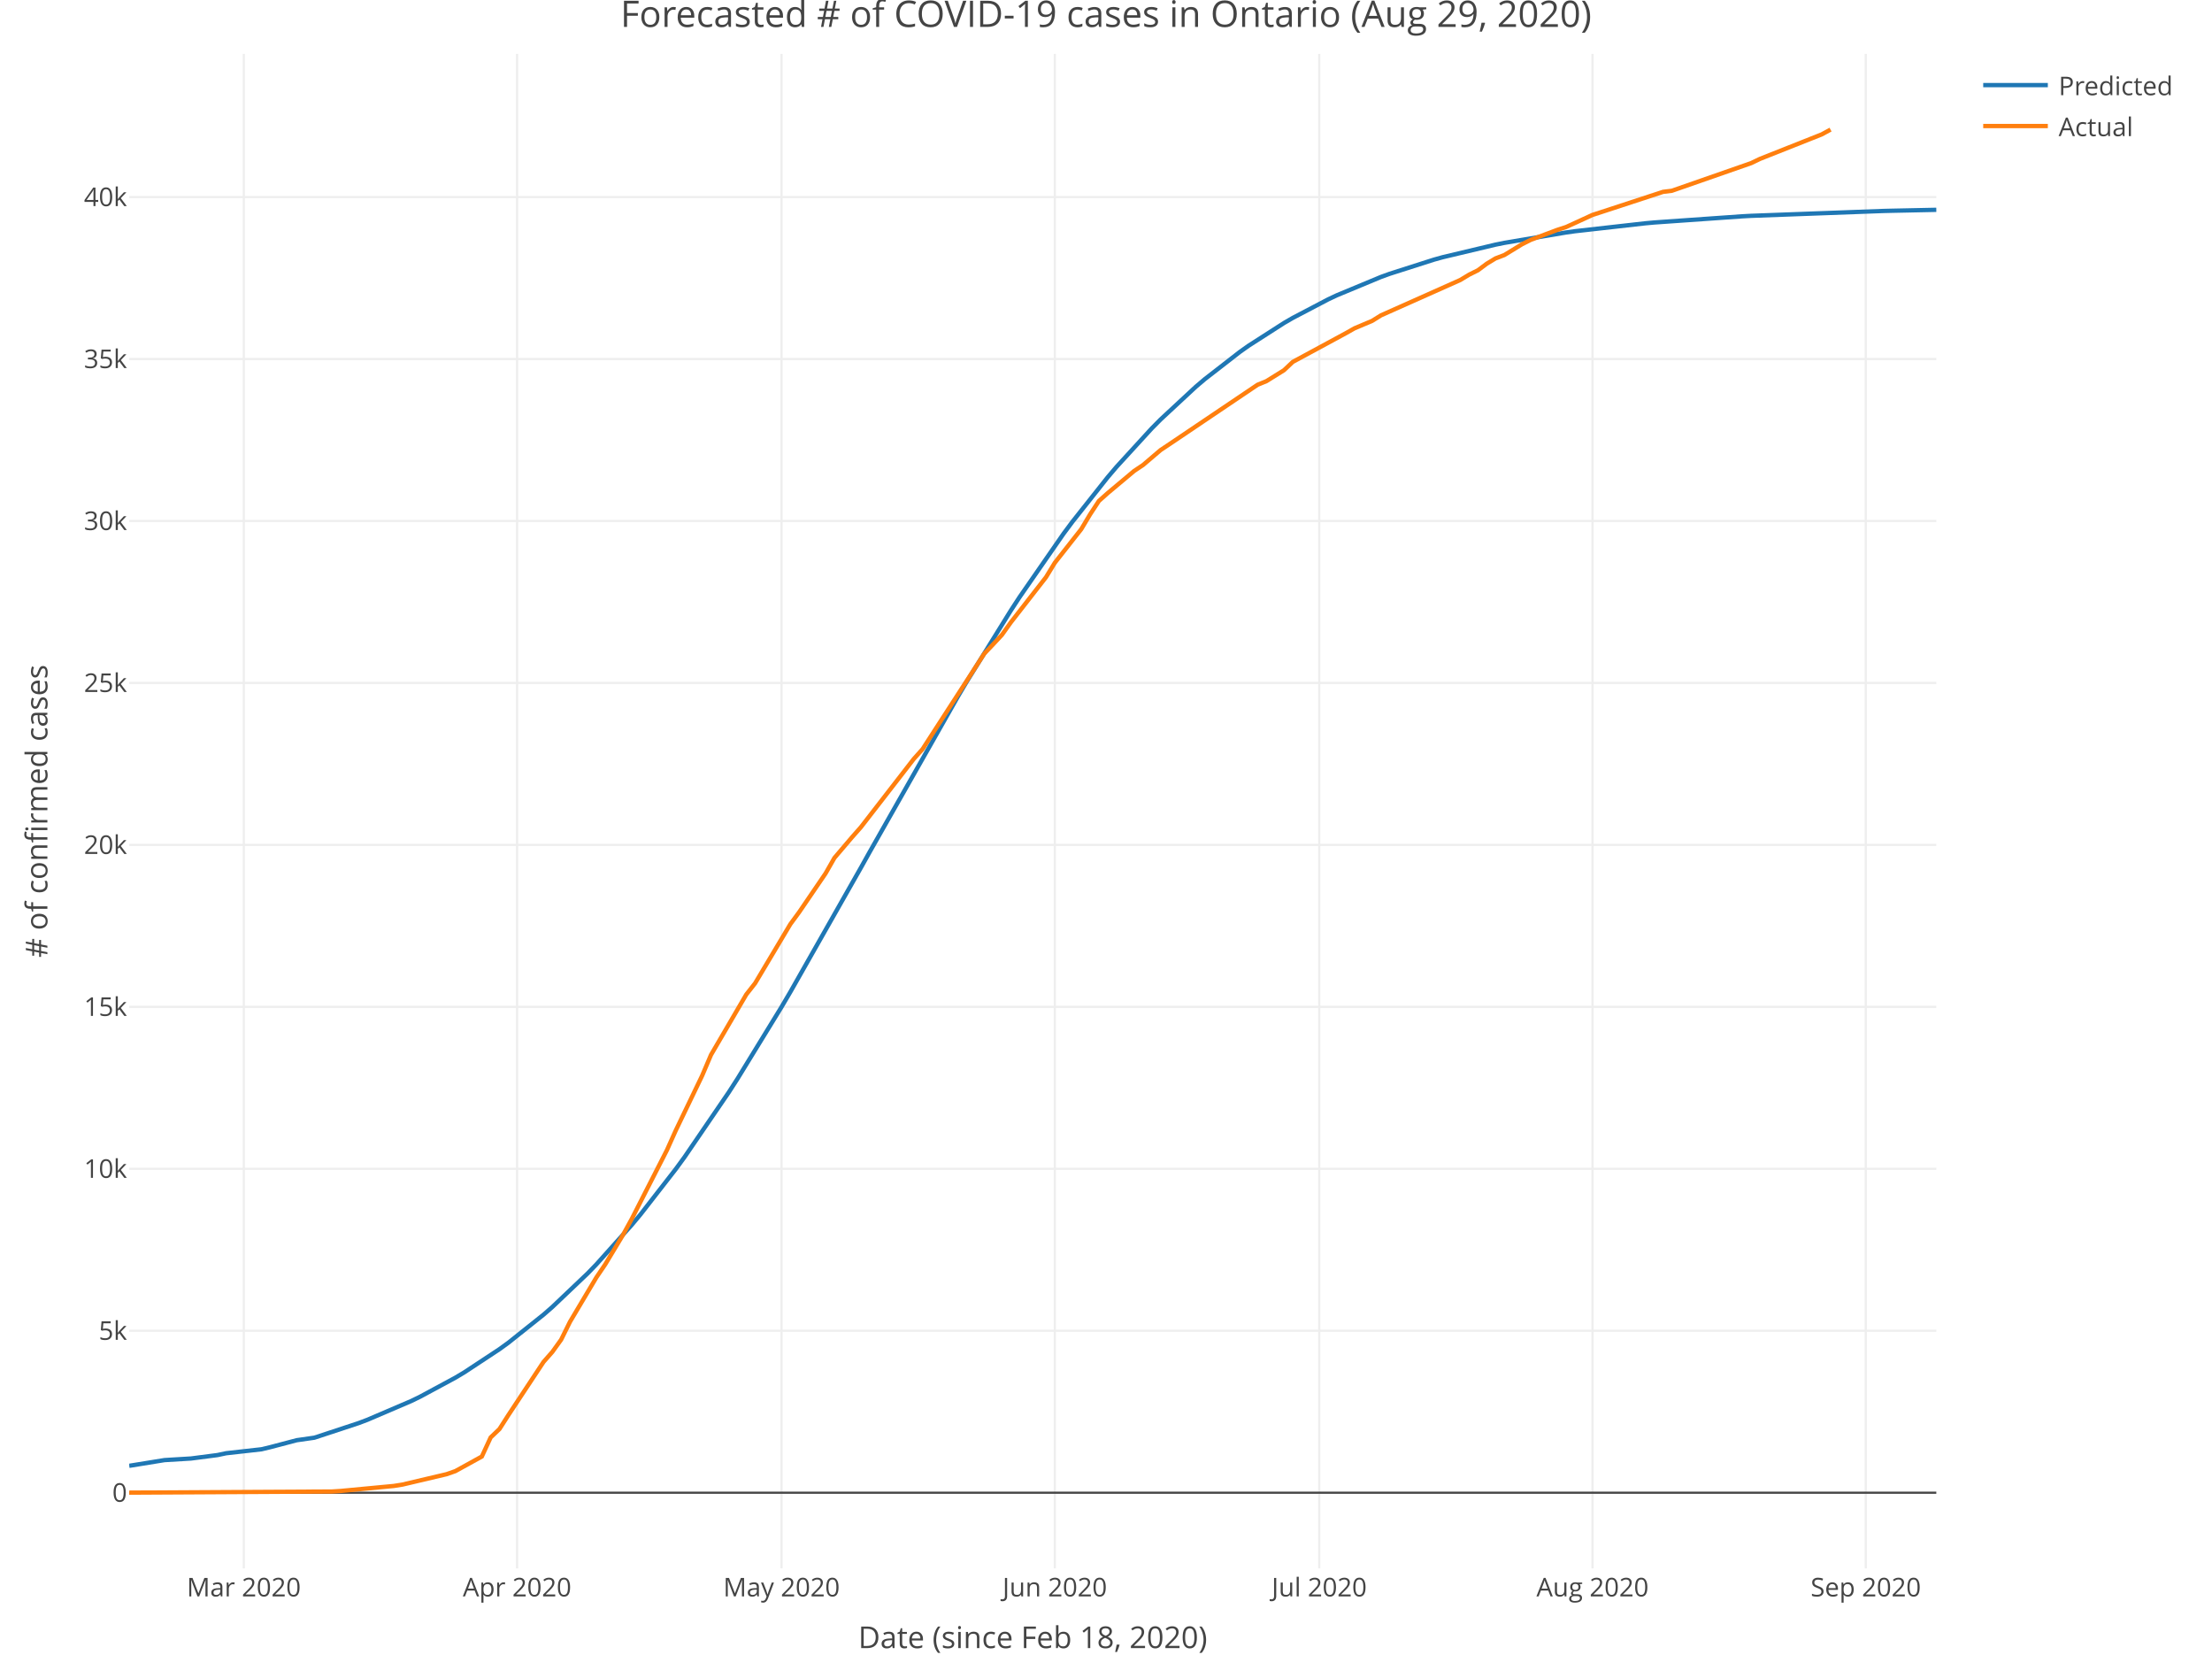
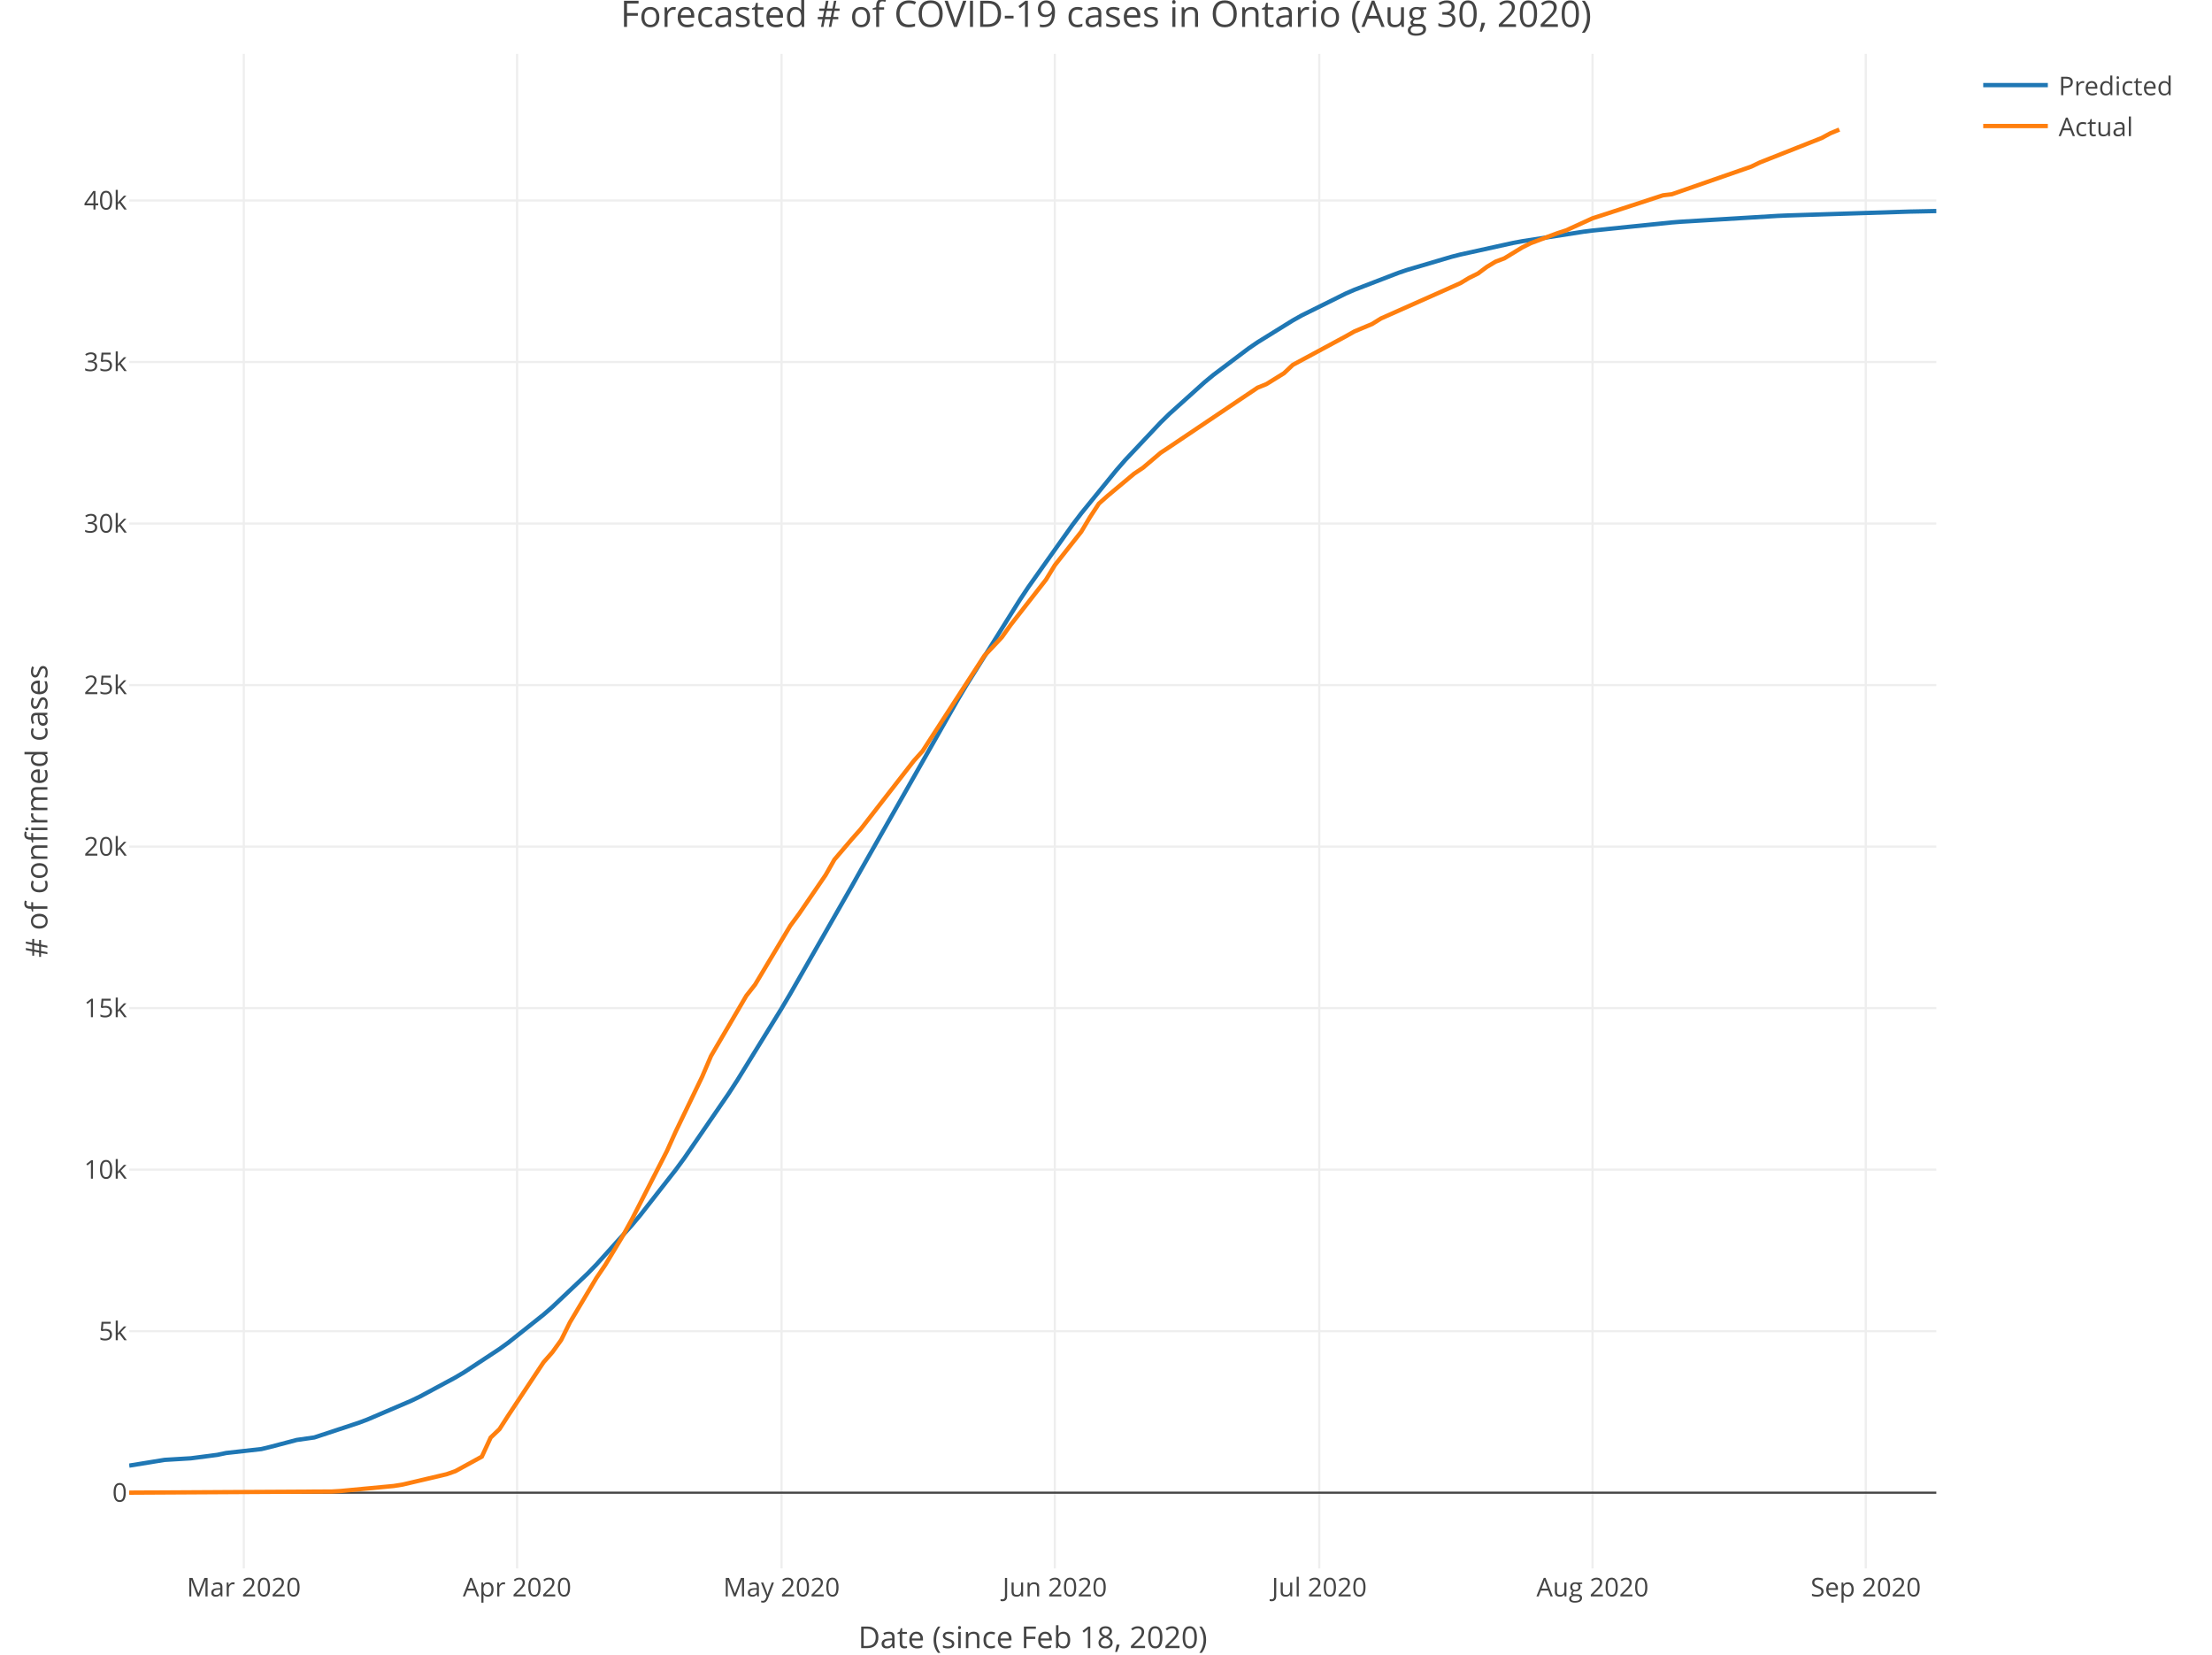
<svg xmlns="http://www.w3.org/2000/svg" class="main-svg" width="1027" height="768" style="" viewBox="0 0 1027 768">
  <rect x="0" y="0" width="1027" height="768" style="fill: rgb(255, 255, 255); fill-opacity: 1;" />
-   <defs id="defs-306391">
+   <defs id="defs-8be988">
    <g class="clips">
-       <clipPath id="clip306391xyplot" class="plotclip">
+       <clipPath id="clip8be988xyplot" class="plotclip">
        <rect width="839" height="703" />
      </clipPath>
-       <clipPath class="axesclip" id="clip306391x">
+       <clipPath class="axesclip" id="clip8be988x">
        <rect x="60" y="0" width="839" height="768" />
      </clipPath>
-       <clipPath class="axesclip" id="clip306391y">
+       <clipPath class="axesclip" id="clip8be988y">
        <rect x="0" y="25" width="1027" height="703" />
      </clipPath>
-       <clipPath class="axesclip" id="clip306391xy">
+       <clipPath class="axesclip" id="clip8be988xy">
        <rect x="60" y="25" width="839" height="703" />
      </clipPath>
    </g>
    <g class="gradients" />
  </defs>
  <g class="bglayer" />
  <g class="layer-below">
    <g class="imagelayer" />
    <g class="shapelayer" />
  </g>
  <g class="cartesianlayer">
    <g class="subplot xy">
      <g class="layer-subplot">
        <g class="shapelayer" />
        <g class="imagelayer" />
      </g>
      <g class="gridlayer">
        <g class="x">
          <path class="xgrid crisp" transform="translate(113.2,0)" d="M0,25v703" style="stroke: rgb(238, 238, 238); stroke-opacity: 1; stroke-width: 1px;" />
          <path class="xgrid crisp" transform="translate(240.08,0)" d="M0,25v703" style="stroke: rgb(238, 238, 238); stroke-opacity: 1; stroke-width: 1px;" />
          <path class="xgrid crisp" transform="translate(362.86,0)" d="M0,25v703" style="stroke: rgb(238, 238, 238); stroke-opacity: 1; stroke-width: 1px;" />
          <path class="xgrid crisp" transform="translate(489.73,0)" d="M0,25v703" style="stroke: rgb(238, 238, 238); stroke-opacity: 1; stroke-width: 1px;" />
          <path class="xgrid crisp" transform="translate(612.51,0)" d="M0,25v703" style="stroke: rgb(238, 238, 238); stroke-opacity: 1; stroke-width: 1px;" />
          <path class="xgrid crisp" transform="translate(739.39,0)" d="M0,25v703" style="stroke: rgb(238, 238, 238); stroke-opacity: 1; stroke-width: 1px;" />
          <path class="xgrid crisp" transform="translate(866.26,0)" d="M0,25v703" style="stroke: rgb(238, 238, 238); stroke-opacity: 1; stroke-width: 1px;" />
        </g>
        <g class="y">
-           <path class="ygrid crisp" transform="translate(0,617.69)" d="M60,0h839" style="stroke: rgb(238, 238, 238); stroke-opacity: 1; stroke-width: 1px;" />
-           <path class="ygrid crisp" transform="translate(0,542.52)" d="M60,0h839" style="stroke: rgb(238, 238, 238); stroke-opacity: 1; stroke-width: 1px;" />
-           <path class="ygrid crisp" transform="translate(0,467.34)" d="M60,0h839" style="stroke: rgb(238, 238, 238); stroke-opacity: 1; stroke-width: 1px;" />
-           <path class="ygrid crisp" transform="translate(0,392.17)" d="M60,0h839" style="stroke: rgb(238, 238, 238); stroke-opacity: 1; stroke-width: 1px;" />
-           <path class="ygrid crisp" transform="translate(0,316.99)" d="M60,0h839" style="stroke: rgb(238, 238, 238); stroke-opacity: 1; stroke-width: 1px;" />
-           <path class="ygrid crisp" transform="translate(0,241.82)" d="M60,0h839" style="stroke: rgb(238, 238, 238); stroke-opacity: 1; stroke-width: 1px;" />
-           <path class="ygrid crisp" transform="translate(0,166.64)" d="M60,0h839" style="stroke: rgb(238, 238, 238); stroke-opacity: 1; stroke-width: 1px;" />
-           <path class="ygrid crisp" transform="translate(0,91.47)" d="M60,0h839" style="stroke: rgb(238, 238, 238); stroke-opacity: 1; stroke-width: 1px;" />
+           <path class="ygrid crisp" transform="translate(0,617.89)" d="M60,0h839" style="stroke: rgb(238, 238, 238); stroke-opacity: 1; stroke-width: 1px;" />
+           <path class="ygrid crisp" transform="translate(0,542.91)" d="M60,0h839" style="stroke: rgb(238, 238, 238); stroke-opacity: 1; stroke-width: 1px;" />
+           <path class="ygrid crisp" transform="translate(0,467.94)" d="M60,0h839" style="stroke: rgb(238, 238, 238); stroke-opacity: 1; stroke-width: 1px;" />
+           <path class="ygrid crisp" transform="translate(0,392.96)" d="M60,0h839" style="stroke: rgb(238, 238, 238); stroke-opacity: 1; stroke-width: 1px;" />
+           <path class="ygrid crisp" transform="translate(0,317.99)" d="M60,0h839" style="stroke: rgb(238, 238, 238); stroke-opacity: 1; stroke-width: 1px;" />
+           <path class="ygrid crisp" transform="translate(0,243.01)" d="M60,0h839" style="stroke: rgb(238, 238, 238); stroke-opacity: 1; stroke-width: 1px;" />
+           <path class="ygrid crisp" transform="translate(0,168.04)" d="M60,0h839" style="stroke: rgb(238, 238, 238); stroke-opacity: 1; stroke-width: 1px;" />
+           <path class="ygrid crisp" transform="translate(0,93.06)" d="M60,0h839" style="stroke: rgb(238, 238, 238); stroke-opacity: 1; stroke-width: 1px;" />
        </g>
      </g>
      <g class="zerolinelayer">
-         <path class="yzl zl crisp" transform="translate(0,692.87)" d="M60,0h839" style="stroke: rgb(68, 68, 68); stroke-opacity: 1; stroke-width: 1px;" />
+         <path class="yzl zl crisp" transform="translate(0,692.86)" d="M60,0h839" style="stroke: rgb(68, 68, 68); stroke-opacity: 1; stroke-width: 1px;" />
      </g>
      <path class="xlines-below" />
      <path class="ylines-below" />
      <g class="overlines-below" />
      <g class="xaxislayer-below" />
      <g class="yaxislayer-below" />
      <g class="overaxes-below" />
-       <g class="plot" transform="translate(60, 25)" clip-path="url('#clip306391xyplot')">
+       <g class="plot" transform="translate(60, 25)" clip-path="url('#clip8be988xyplot')">
        <g class="scatterlayer mlayer">
-           <g class="trace scatter tracecf39d8" style="stroke-miterlimit: 2; opacity: 1;">
+           <g class="trace scatter tracecd9df3" style="stroke-miterlimit: 2; opacity: 1;">
            <g class="fills" />
            <g class="errorbars" />
            <g class="lines">
-               <path class="js-line" d="M0,655.38L16.37,652.73L28.65,651.99L40.93,650.4L45.02,649.54L61.39,647.71L65.48,646.73L77.76,643.5L85.95,642.33L106.41,635.59L110.5,634.05L130.97,625.29L135.06,623.3L151.43,614.47L155.52,612.03L171.89,601.24L175.99,598.27L192.36,585.22L196.45,581.65L212.82,566.09L216.91,561.86L233.28,543.6L237.38,538.69L253.75,517.65L257.84,512.05L278.3,482.1L282.4,475.74L302.86,442.38L306.95,435.43L339.69,377.77L343.79,370.43L384.71,298.35L388.8,291.46L409.27,258.45L413.36,252.18L433.82,222.68L437.92,217.17L454.29,196.52L458.38,191.71L474.75,173.83L478.84,169.71L495.21,154.51L499.31,151.03L515.68,138.32L519.77,135.43L536.14,124.93L540.23,122.56L556.6,113.98L560.7,112.05L581.16,103.55L585.25,102.07L605.72,95.53L609.81,94.39L634.37,88.55L638.46,87.72L667.11,82.9L671.2,82.33L703.94,78.64L708.03,78.27L748.96,75.4L753.05,75.18L814.44,72.92L818.54,72.82L839,72.39" style="vector-effect: non-scaling-stroke; fill: none; stroke: rgb(31, 119, 180); stroke-opacity: 1; stroke-width: 2px; opacity: 1;" />
+               <path class="js-line" d="M0,655.29L16.37,652.63L28.65,651.89L40.93,650.29L45.02,649.43L61.39,647.6L65.48,646.61L77.76,643.38L85.95,642.21L106.41,635.46L110.5,633.93L130.97,625.17L135.06,623.19L151.43,614.37L155.52,611.94L171.89,601.17L175.99,598.21L192.36,585.21L196.45,581.66L212.82,566.16L216.91,561.95L233.28,543.78L237.38,538.89L253.75,517.96L257.84,512.39L278.3,482.61L282.4,476.29L302.86,443.11L306.95,436.2L335.6,386.13L339.69,378.84L384.71,299.72L388.8,292.85L413.36,253.65L417.45,247.5L437.92,218.66L442.01,213.28L458.38,193.17L462.47,188.48L478.84,171.11L482.94,167.1L499.31,152.37L503.4,149L519.77,136.68L523.86,133.88L540.23,123.73L544.33,121.43L564.79,111.27L568.88,109.49L589.35,101.62L593.44,100.24L613.9,94.2L618,93.15L642.55,87.75L646.64,86.99L675.29,82.53L679.39,82.01L716.22,78.25L720.31,77.93L765.33,75.21L769.42,75.03L826.72,73.21L830.81,73.13L839,72.96" style="vector-effect: non-scaling-stroke; fill: none; stroke: rgb(31, 119, 180); stroke-opacity: 1; stroke-width: 2px; opacity: 1;" />
            </g>
            <g class="points" />
            <g class="text" />
          </g>
-           <g class="trace scatter trace9cf44b" style="stroke-miterlimit: 2; opacity: 1;">
+           <g class="trace scatter tracea33795" style="stroke-miterlimit: 2; opacity: 1;">
            <g class="fills" />
            <g class="errorbars" />
            <g class="lines">
-               <path class="js-line" d="M0,667.83L94.13,667.31L98.22,667.05L122.78,664.74L126.87,664.09L147.34,659.27L151.43,657.84L163.71,651.07L167.8,642.22L171.89,638.31L175.99,631.9L192.36,607.15L196.45,602.51L200.54,596.81L204.63,588.54L216.91,567.91L221,561.88L229.19,548.29L233.28,540.86L249.65,508.83L253.75,499.71L266.02,474.23L270.12,464.61L286.49,436.61L290.58,431.4L306.95,403.96L311.04,398.39L323.32,380.38L327.41,373.21L335.6,363.59L339.69,358.96L364.25,327.28L368.34,322.71L396.99,278.4L401.08,274.09L405.18,269.69L409.27,263.94L425.64,242.93L429.73,236.23L442.01,220.62L446.1,213.78L450.2,207.54L454.29,203.89L466.57,193.6L470.66,190.87L478.84,183.91L482.94,181.18L523.86,153.6L527.96,151.93L536.14,146.84L540.23,142.98L564.79,129.7L568.88,127.39L577.07,123.93L581.16,121.38L618,104.96L622.09,102.49L626.18,100.46L630.27,97.41L634.37,94.93L638.46,93.38L646.64,88.37L650.74,86.31L663.01,81.71L667.11,80.38L679.39,74.75L683.48,73.43L712.13,64.05L716.22,63.55L753.05,50.71L757.15,48.74L785.8,37.38L789.89,35.15" style="vector-effect: non-scaling-stroke; fill: none; stroke: rgb(255, 127, 14); stroke-opacity: 1; stroke-width: 2px; opacity: 1;" />
+               <path class="js-line" d="M0,667.84L94.13,667.31L98.22,667.06L122.78,664.75L126.87,664.1L147.34,659.29L151.43,657.86L163.71,651.12L167.8,642.28L171.89,638.38L175.99,632L192.36,607.32L196.45,602.68L200.54,597L204.63,588.75L216.91,568.18L221,562.17L229.19,548.61L233.28,541.2L249.65,509.25L253.75,500.16L266.02,474.74L270.12,465.15L286.49,437.23L290.58,432.02L306.95,404.66L311.04,399.11L323.32,381.15L327.41,373.99L335.6,364.4L339.69,359.78L364.25,328.18L368.34,323.62L396.99,279.43L401.08,275.13L405.18,270.75L409.27,265.01L425.64,244.06L429.73,237.37L442.01,221.81L446.1,214.99L450.2,208.76L454.29,205.12L466.57,194.86L470.66,192.13L478.84,185.19L482.94,182.48L523.86,154.96L527.96,153.3L536.14,148.23L540.23,144.37L564.79,131.13L568.88,128.82L577.07,125.38L581.16,122.83L618,106.45L622.09,103.99L626.18,101.97L630.27,98.92L634.37,96.45L638.46,94.91L646.64,89.91L650.74,87.86L663.01,83.27L667.11,81.93L679.39,76.33L683.48,75.01L712.13,65.65L716.22,65.16L753.05,52.35L757.15,50.38L785.8,39.05L789.89,36.83L793.98,35.15" style="vector-effect: non-scaling-stroke; fill: none; stroke: rgb(255, 127, 14); stroke-opacity: 1; stroke-width: 2px; opacity: 1;" />
            </g>
            <g class="points" />
            <g class="text" />
          </g>
        </g>
      </g>
      <g class="overplot" />
      <path class="xlines-above crisp" style="fill: none;" d="M0,0" />
      <path class="ylines-above crisp" style="fill: none;" d="M0,0" />
      <g class="overlines-above" />
      <g class="xaxislayer-above">
        <g class="xtick">
          <text text-anchor="middle" x="0" y="741" transform="translate(113.2,0)" style="font-family: 'Open Sans', verdana, arial, sans-serif; font-size: 12px; fill: rgb(68, 68, 68); fill-opacity: 1; white-space: pre;">Mar 2020</text>
        </g>
        <g class="xtick">
          <text text-anchor="middle" x="0" y="741" transform="translate(240.08,0)" style="font-family: 'Open Sans', verdana, arial, sans-serif; font-size: 12px; fill: rgb(68, 68, 68); fill-opacity: 1; white-space: pre;">Apr 2020</text>
        </g>
        <g class="xtick">
          <text text-anchor="middle" x="0" y="741" transform="translate(362.86,0)" style="font-family: 'Open Sans', verdana, arial, sans-serif; font-size: 12px; fill: rgb(68, 68, 68); fill-opacity: 1; white-space: pre;">May 2020</text>
        </g>
        <g class="xtick">
          <text text-anchor="middle" x="0" y="741" transform="translate(489.73,0)" style="font-family: 'Open Sans', verdana, arial, sans-serif; font-size: 12px; fill: rgb(68, 68, 68); fill-opacity: 1; white-space: pre;">Jun 2020</text>
        </g>
        <g class="xtick">
          <text text-anchor="middle" x="0" y="741" transform="translate(612.51,0)" style="font-family: 'Open Sans', verdana, arial, sans-serif; font-size: 12px; fill: rgb(68, 68, 68); fill-opacity: 1; white-space: pre;">Jul 2020</text>
        </g>
        <g class="xtick">
          <text text-anchor="middle" x="0" y="741" transform="translate(739.39,0)" style="font-family: 'Open Sans', verdana, arial, sans-serif; font-size: 12px; fill: rgb(68, 68, 68); fill-opacity: 1; white-space: pre;">Aug 2020</text>
        </g>
        <g class="xtick">
          <text text-anchor="middle" x="0" y="741" transform="translate(866.26,0)" style="font-family: 'Open Sans', verdana, arial, sans-serif; font-size: 12px; fill: rgb(68, 68, 68); fill-opacity: 1; white-space: pre;">Sep 2020</text>
        </g>
      </g>
      <g class="yaxislayer-above">
        <g class="ytick">
-           <text text-anchor="end" x="59" y="4.2" transform="translate(0,692.87)" style="font-family: 'Open Sans', verdana, arial, sans-serif; font-size: 12px; fill: rgb(68, 68, 68); fill-opacity: 1; white-space: pre;">0</text>
-         </g>
-         <g class="ytick">
-           <text text-anchor="end" x="59" y="4.2" transform="translate(0,617.69)" style="font-family: 'Open Sans', verdana, arial, sans-serif; font-size: 12px; fill: rgb(68, 68, 68); fill-opacity: 1; white-space: pre;">5k</text>
-         </g>
-         <g class="ytick">
-           <text text-anchor="end" x="59" y="4.2" transform="translate(0,542.52)" style="font-family: 'Open Sans', verdana, arial, sans-serif; font-size: 12px; fill: rgb(68, 68, 68); fill-opacity: 1; white-space: pre;">10k</text>
-         </g>
-         <g class="ytick">
-           <text text-anchor="end" x="59" y="4.2" transform="translate(0,467.34)" style="font-family: 'Open Sans', verdana, arial, sans-serif; font-size: 12px; fill: rgb(68, 68, 68); fill-opacity: 1; white-space: pre;">15k</text>
-         </g>
-         <g class="ytick">
-           <text text-anchor="end" x="59" y="4.2" transform="translate(0,392.17)" style="font-family: 'Open Sans', verdana, arial, sans-serif; font-size: 12px; fill: rgb(68, 68, 68); fill-opacity: 1; white-space: pre;">20k</text>
-         </g>
-         <g class="ytick">
-           <text text-anchor="end" x="59" y="4.2" transform="translate(0,316.99)" style="font-family: 'Open Sans', verdana, arial, sans-serif; font-size: 12px; fill: rgb(68, 68, 68); fill-opacity: 1; white-space: pre;">25k</text>
-         </g>
-         <g class="ytick">
-           <text text-anchor="end" x="59" y="4.2" transform="translate(0,241.82)" style="font-family: 'Open Sans', verdana, arial, sans-serif; font-size: 12px; fill: rgb(68, 68, 68); fill-opacity: 1; white-space: pre;">30k</text>
-         </g>
-         <g class="ytick">
-           <text text-anchor="end" x="59" y="4.2" transform="translate(0,166.64)" style="font-family: 'Open Sans', verdana, arial, sans-serif; font-size: 12px; fill: rgb(68, 68, 68); fill-opacity: 1; white-space: pre;">35k</text>
-         </g>
-         <g class="ytick">
-           <text text-anchor="end" x="59" y="4.2" transform="translate(0,91.47)" style="font-family: 'Open Sans', verdana, arial, sans-serif; font-size: 12px; fill: rgb(68, 68, 68); fill-opacity: 1; white-space: pre;">40k</text>
+           <text text-anchor="end" x="59" y="4.2" transform="translate(0,692.86)" style="font-family: 'Open Sans', verdana, arial, sans-serif; font-size: 12px; fill: rgb(68, 68, 68); fill-opacity: 1; white-space: pre;">0</text>
+         </g>
+         <g class="ytick">
+           <text text-anchor="end" x="59" y="4.2" transform="translate(0,617.89)" style="font-family: 'Open Sans', verdana, arial, sans-serif; font-size: 12px; fill: rgb(68, 68, 68); fill-opacity: 1; white-space: pre;">5k</text>
+         </g>
+         <g class="ytick">
+           <text text-anchor="end" x="59" y="4.2" transform="translate(0,542.91)" style="font-family: 'Open Sans', verdana, arial, sans-serif; font-size: 12px; fill: rgb(68, 68, 68); fill-opacity: 1; white-space: pre;">10k</text>
+         </g>
+         <g class="ytick">
+           <text text-anchor="end" x="59" y="4.2" transform="translate(0,467.94)" style="font-family: 'Open Sans', verdana, arial, sans-serif; font-size: 12px; fill: rgb(68, 68, 68); fill-opacity: 1; white-space: pre;">15k</text>
+         </g>
+         <g class="ytick">
+           <text text-anchor="end" x="59" y="4.2" transform="translate(0,392.96)" style="font-family: 'Open Sans', verdana, arial, sans-serif; font-size: 12px; fill: rgb(68, 68, 68); fill-opacity: 1; white-space: pre;">20k</text>
+         </g>
+         <g class="ytick">
+           <text text-anchor="end" x="59" y="4.2" transform="translate(0,317.99)" style="font-family: 'Open Sans', verdana, arial, sans-serif; font-size: 12px; fill: rgb(68, 68, 68); fill-opacity: 1; white-space: pre;">25k</text>
+         </g>
+         <g class="ytick">
+           <text text-anchor="end" x="59" y="4.2" transform="translate(0,243.01)" style="font-family: 'Open Sans', verdana, arial, sans-serif; font-size: 12px; fill: rgb(68, 68, 68); fill-opacity: 1; white-space: pre;">30k</text>
+         </g>
+         <g class="ytick">
+           <text text-anchor="end" x="59" y="4.2" transform="translate(0,168.04)" style="font-family: 'Open Sans', verdana, arial, sans-serif; font-size: 12px; fill: rgb(68, 68, 68); fill-opacity: 1; white-space: pre;">35k</text>
+         </g>
+         <g class="ytick">
+           <text text-anchor="end" x="59" y="4.2" transform="translate(0,93.06)" style="font-family: 'Open Sans', verdana, arial, sans-serif; font-size: 12px; fill: rgb(68, 68, 68); fill-opacity: 1; white-space: pre;">40k</text>
        </g>
      </g>
      <g class="overaxes-above" />
    </g>
  </g>
  <g class="polarlayer" />
  <g class="ternarylayer" />
  <g class="geolayer" />
  <g class="funnelarealayer" />
  <g class="pielayer" />
  <g class="treemaplayer" />
  <g class="sunburstlayer" />
  <g class="glimages" />
-   <defs id="topdefs-306391">
+   <defs id="topdefs-8be988">
    <g class="clips" />
-     <clipPath id="legend306391">
+     <clipPath id="legend8be988">
      <rect width="101" height="48" x="0" y="0" />
    </clipPath>
  </defs>
  <g class="layer-above">
    <g class="imagelayer" />
    <g class="shapelayer" />
  </g>
  <g class="infolayer">
    <g class="legend" pointer-events="all" transform="translate(915.78, 25)">
      <rect class="bg" shape-rendering="crispEdges" style="stroke: rgb(68, 68, 68); stroke-opacity: 1; fill: rgb(255, 255, 255); fill-opacity: 1; stroke-width: 0px;" width="101" height="48" x="0" y="0" />
-       <g class="scrollbox" transform="translate(0, 0)" clip-path="url('#legend306391')">
+       <g class="scrollbox" transform="translate(0, 0)" clip-path="url('#legend8be988')">
        <g class="groups">
          <g class="traces" style="opacity: 1;" transform="translate(0, 14.5)">
            <text class="legendtext user-select-none" text-anchor="start" x="40" y="4.68" style="font-family: 'Open Sans', verdana, arial, sans-serif; font-size: 12px; fill: rgb(68, 68, 68); fill-opacity: 1; white-space: pre;">Predicted</text>
            <g class="layers" style="opacity: 1;">
              <g class="legendfill" />
              <g class="legendlines">
                <path class="js-line" d="M5,0h30" style="fill: none; stroke: rgb(31, 119, 180); stroke-opacity: 1; stroke-width: 2px;" />
              </g>
              <g class="legendsymbols">
                <g class="legendpoints" />
              </g>
            </g>
            <rect class="legendtoggle" pointer-events="all" x="0" y="-9.5" width="95.891" height="19" style="cursor: pointer; fill: rgb(0, 0, 0); fill-opacity: 0;" />
          </g>
          <g class="traces" style="opacity: 1;" transform="translate(0, 33.5)">
            <text class="legendtext user-select-none" text-anchor="start" x="40" y="4.68" style="font-family: 'Open Sans', verdana, arial, sans-serif; font-size: 12px; fill: rgb(68, 68, 68); fill-opacity: 1; white-space: pre;">Actual</text>
            <g class="layers" style="opacity: 1;">
              <g class="legendfill" />
              <g class="legendlines">
                <path class="js-line" d="M5,0h30" style="fill: none; stroke: rgb(255, 127, 14); stroke-opacity: 1; stroke-width: 2px;" />
              </g>
              <g class="legendsymbols">
                <g class="legendpoints" />
              </g>
            </g>
            <rect class="legendtoggle" pointer-events="all" x="0" y="-9.5" width="95.891" height="19" style="cursor: pointer; fill: rgb(0, 0, 0); fill-opacity: 0;" />
          </g>
        </g>
      </g>
      <rect class="scrollbar" rx="20" ry="3" width="0" height="0" style="fill: rgb(128, 139, 164); fill-opacity: 1;" x="0" y="0" />
    </g>
    <g class="g-gtitle">
-       <text class="gtitle" x="513.5" y="12.5" text-anchor="middle" dy="0em" style="font-family: 'Open Sans', verdana, arial, sans-serif; font-size: 17px; fill: rgb(68, 68, 68); opacity: 1; font-weight: normal; white-space: pre;">Forecasted # of COVID-19 cases in Ontario (Aug 29, 2020)</text>
+       <text class="gtitle" x="513.5" y="12.5" text-anchor="middle" dy="0em" style="font-family: 'Open Sans', verdana, arial, sans-serif; font-size: 17px; fill: rgb(68, 68, 68); opacity: 1; font-weight: normal; white-space: pre;">Forecasted # of COVID-19 cases in Ontario (Aug 30, 2020)</text>
    </g>
    <g class="g-xtitle" transform="translate(0,-15)">
      <text class="xtitle" x="479.5" y="780" text-anchor="middle" style="font-family: 'Open Sans', verdana, arial, sans-serif; font-size: 14px; fill: rgb(68, 68, 68); opacity: 1; font-weight: normal; white-space: pre;">Date (since Feb 18, 2020)</text>
    </g>
    <g class="g-ytitle">
      <text class="ytitle" transform="rotate(-90,22,376.5)" x="22" y="376.5" text-anchor="middle" style="font-family: 'Open Sans', verdana, arial, sans-serif; font-size: 14px; fill: rgb(68, 68, 68); opacity: 1; font-weight: normal; white-space: pre;"># of confirmed cases</text>
    </g>
  </g>
</svg>
